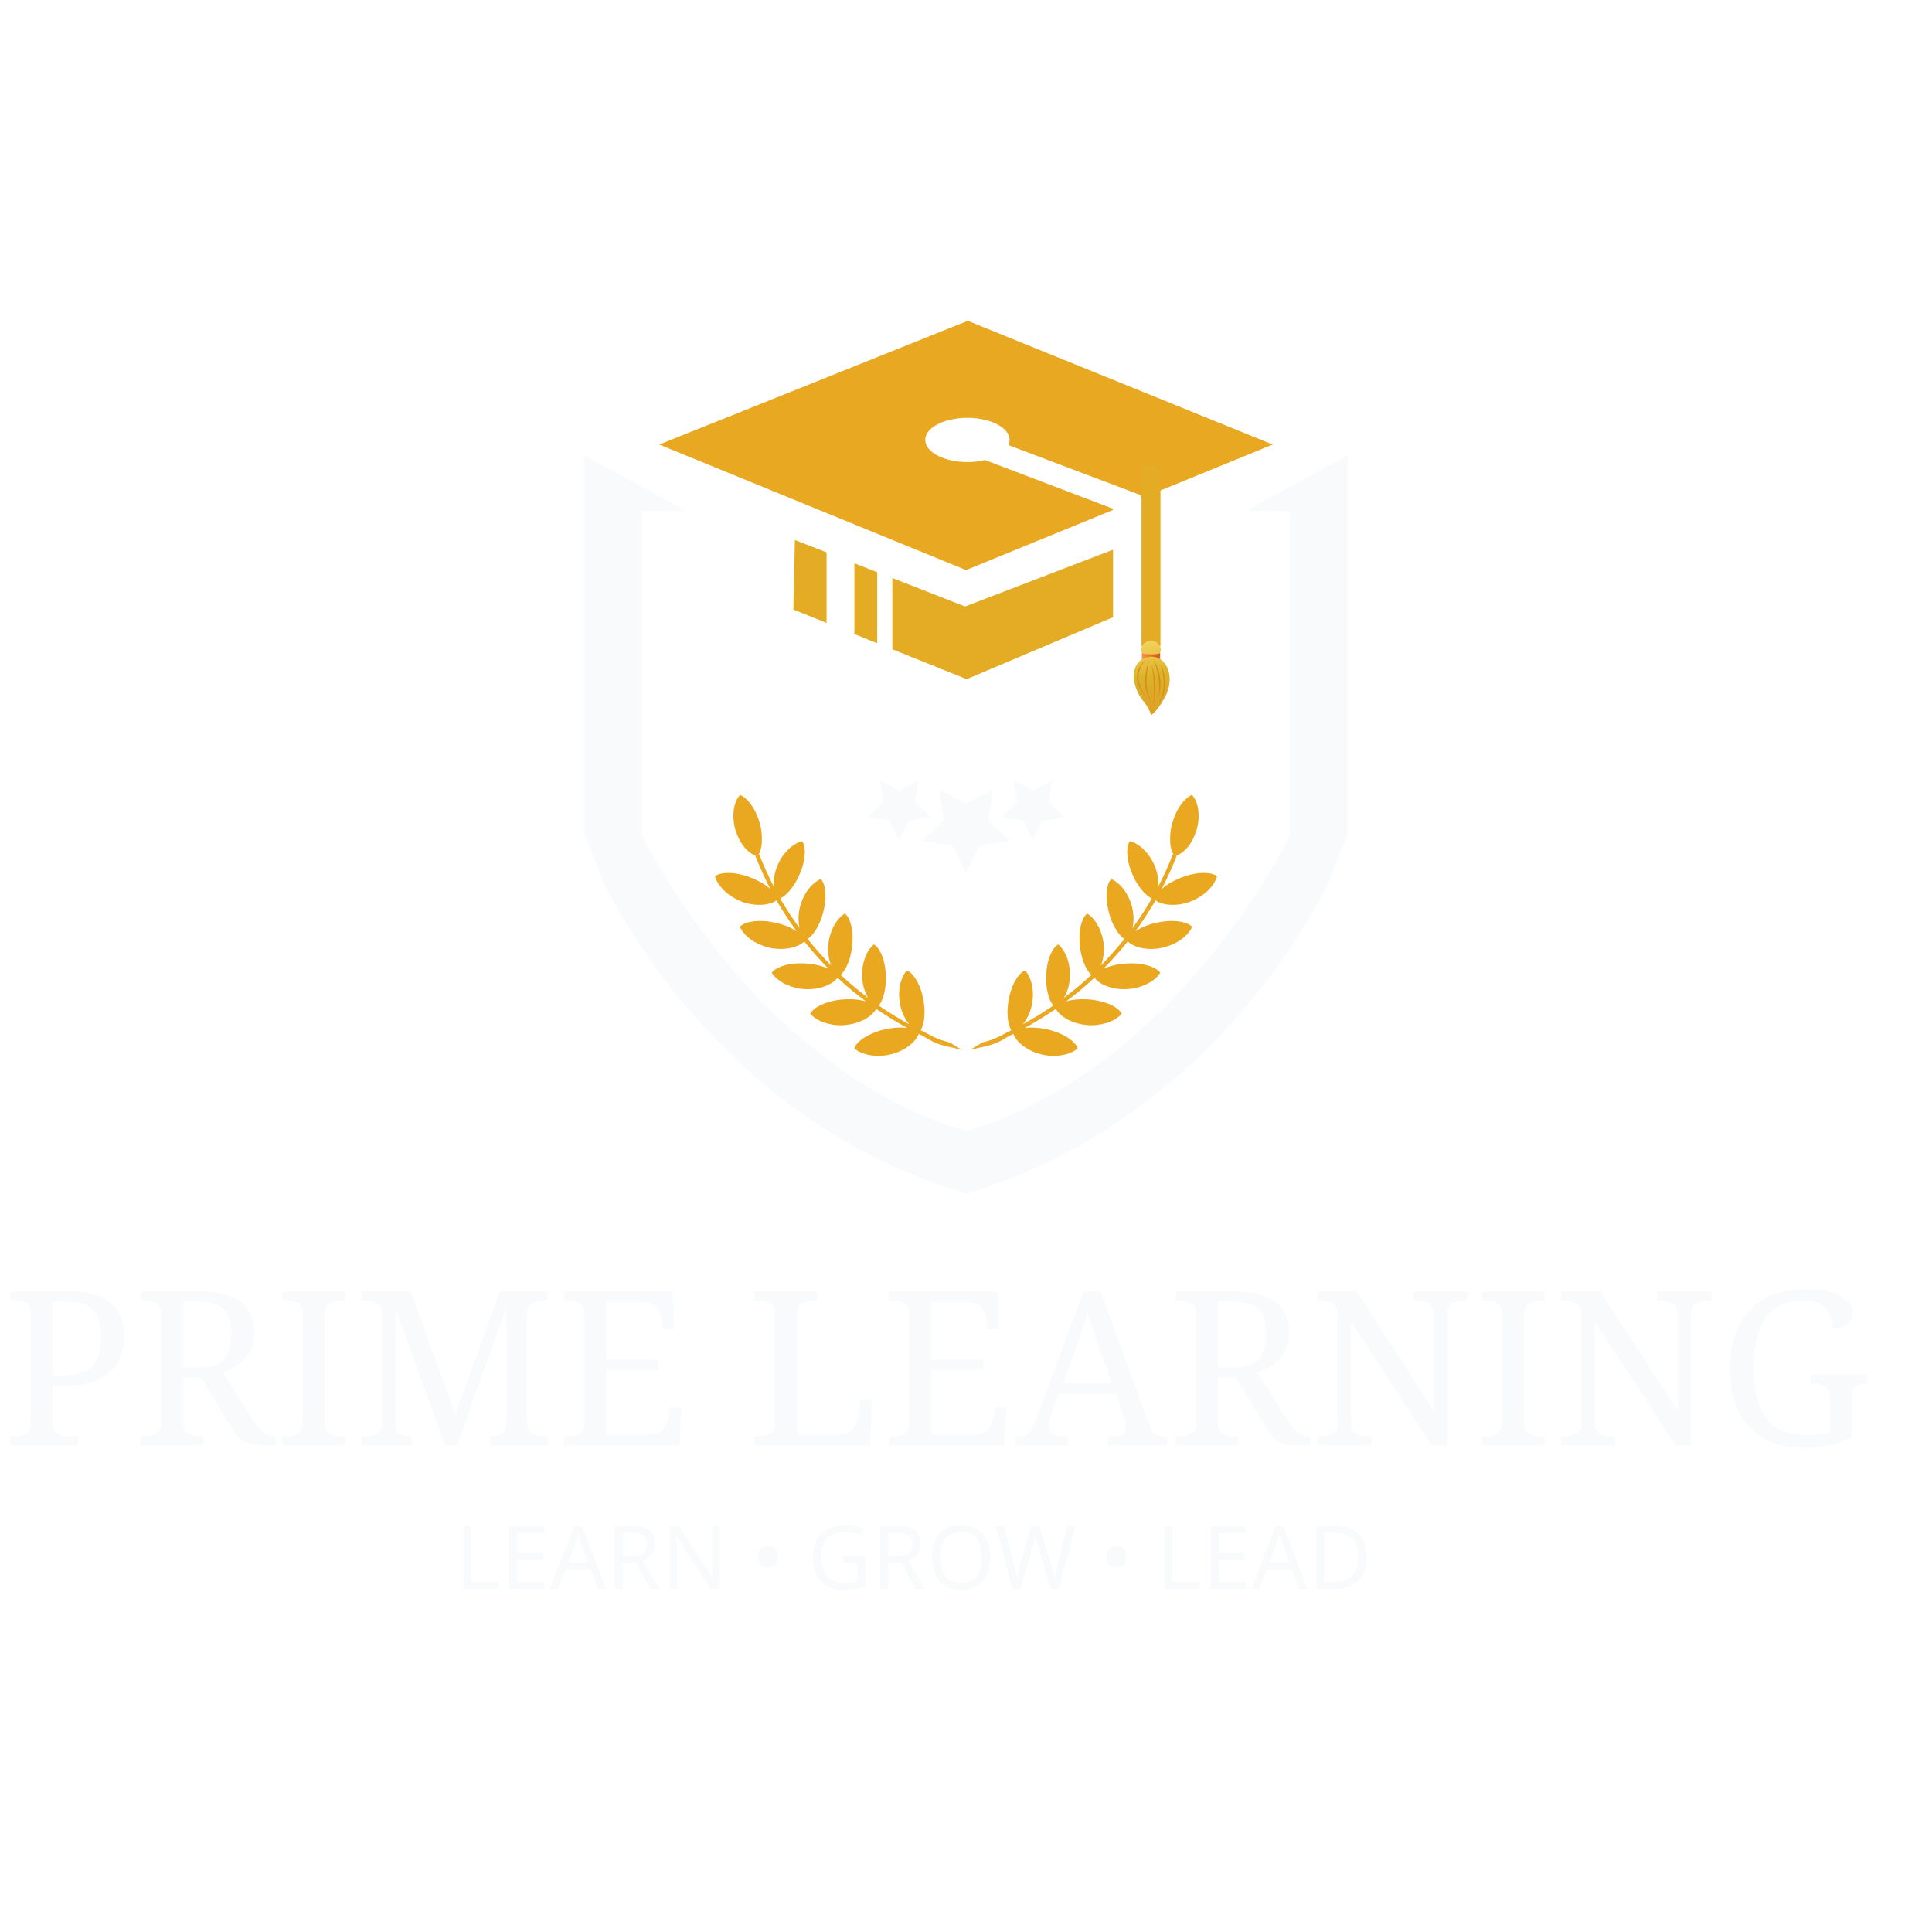
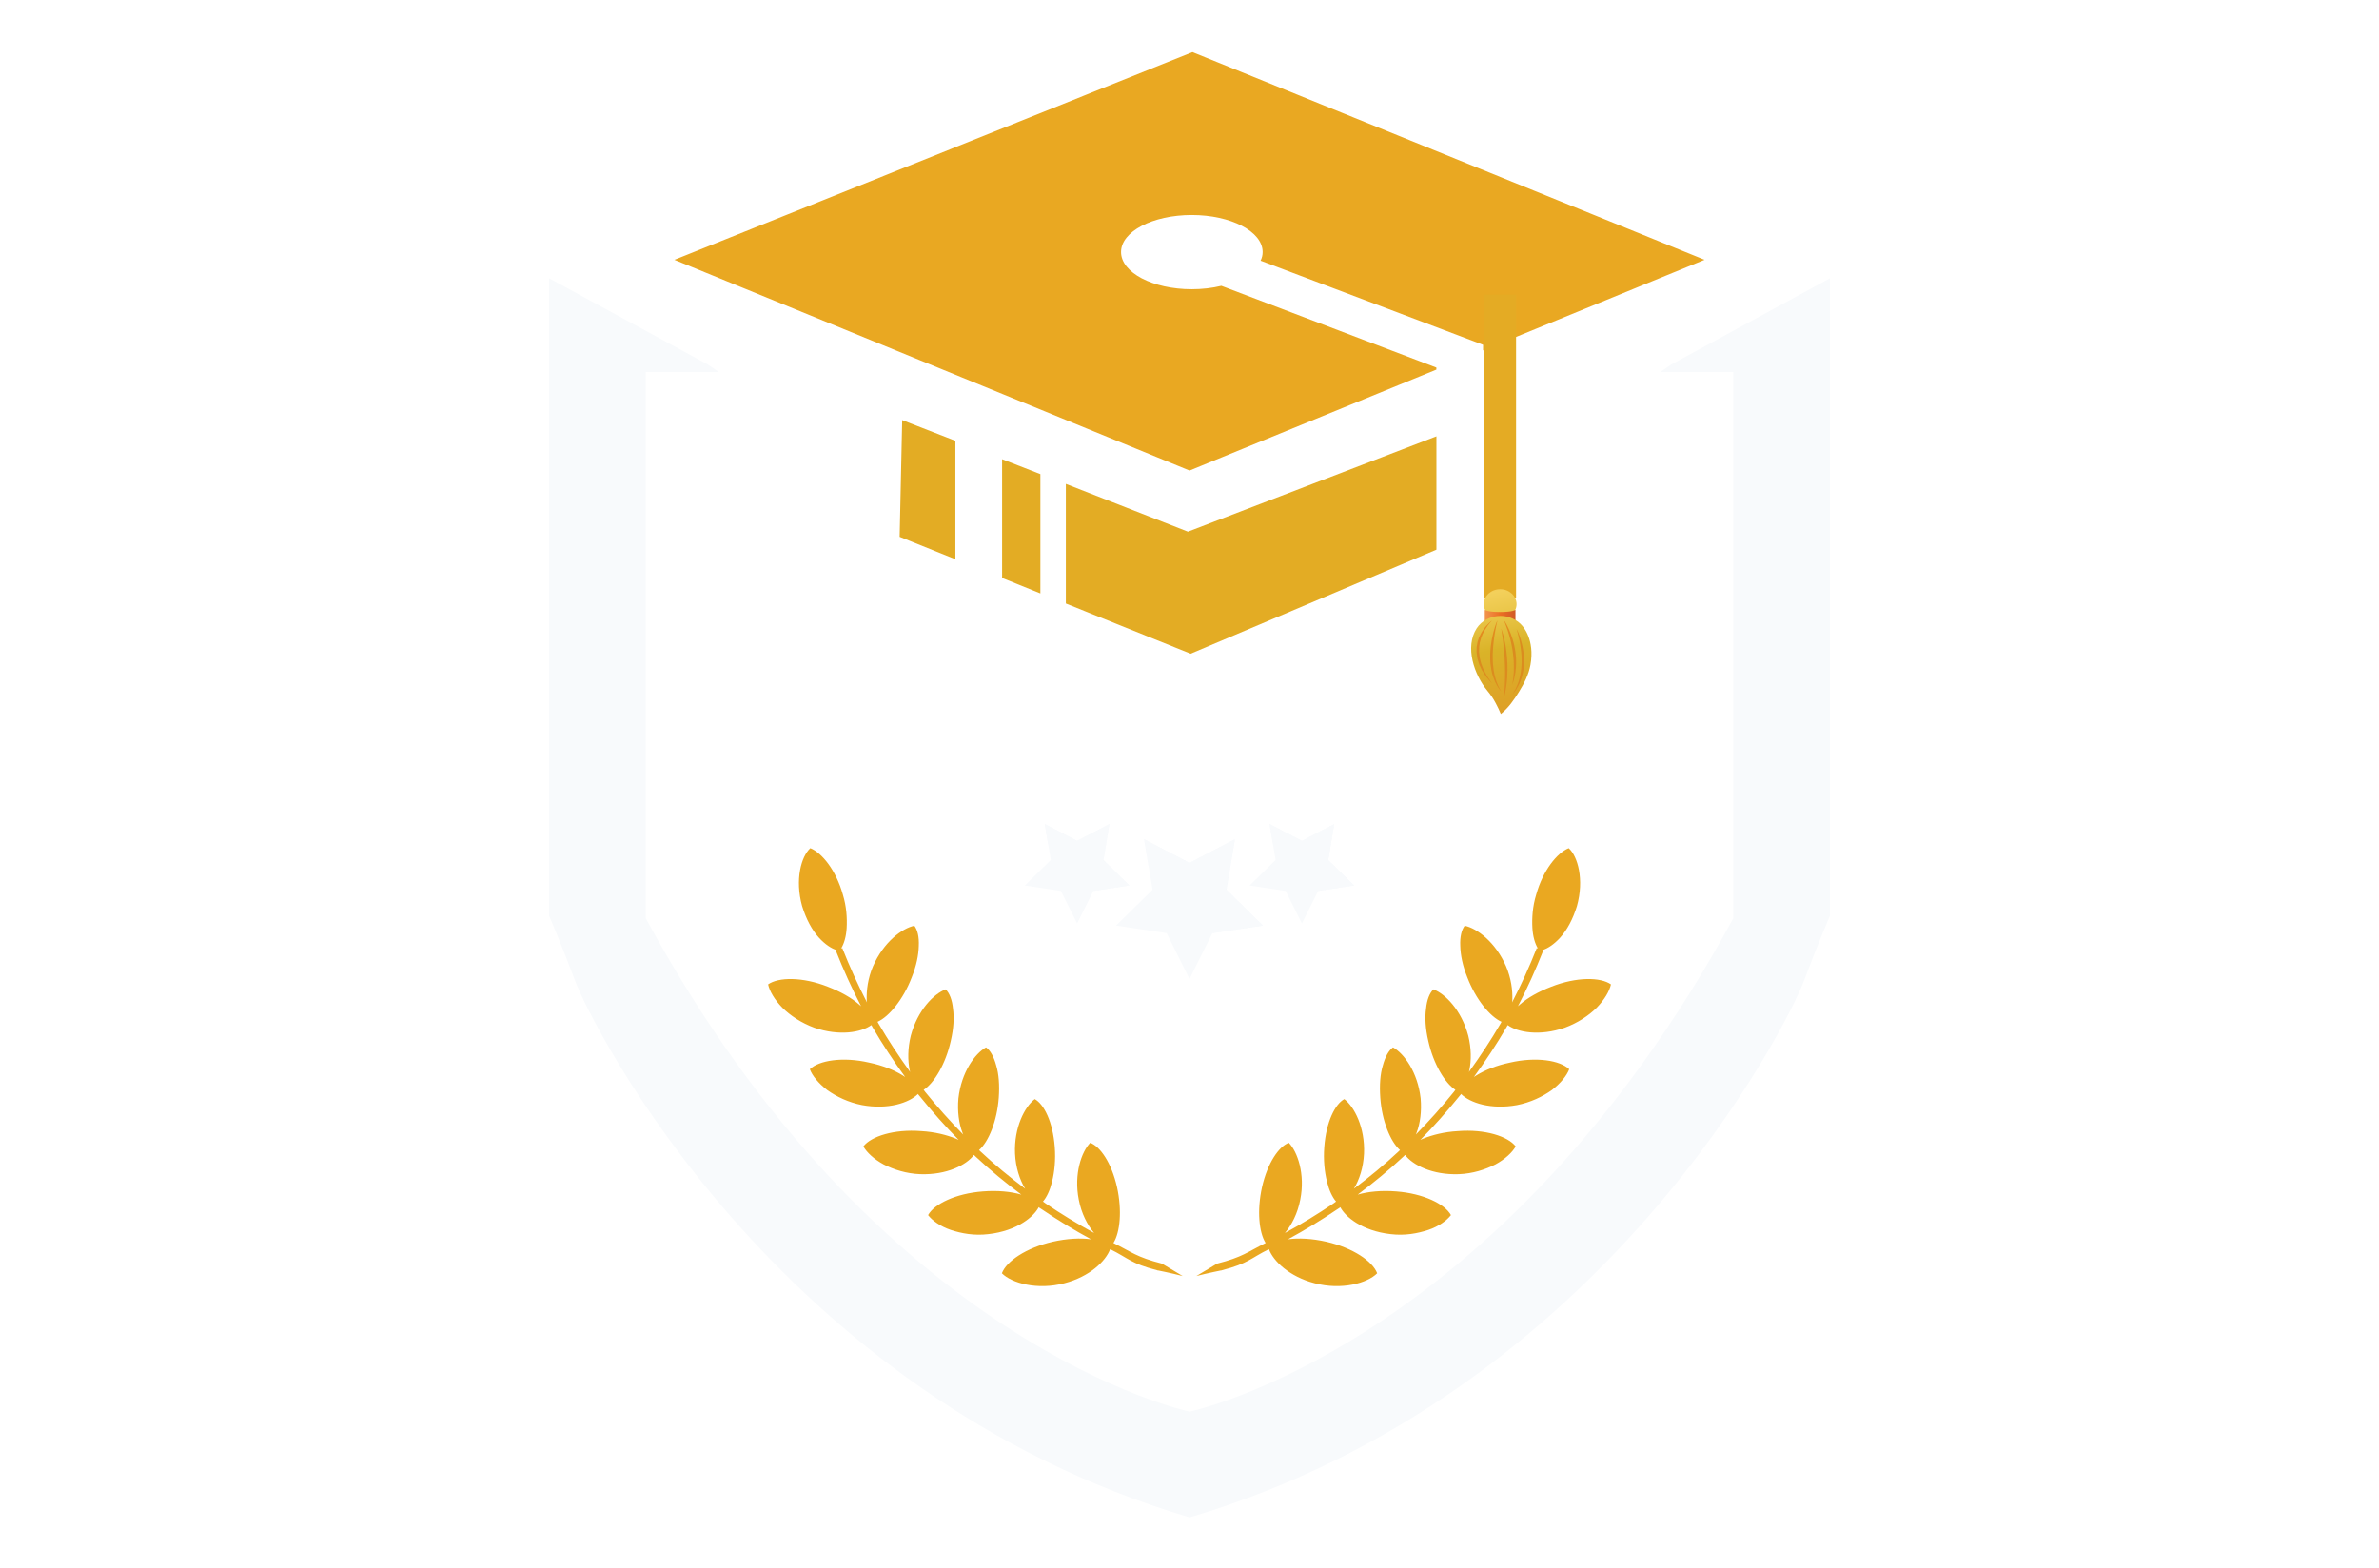
- <svg xmlns="http://www.w3.org/2000/svg" xmlns:xlink="http://www.w3.org/1999/xlink" version="1.1" viewBox="0 0 600 600">
+ <svg xmlns="http://www.w3.org/2000/svg" xmlns:xlink="http://www.w3.org/1999/xlink" version="1.1" viewBox="80 90 440 290">
  <defs>
    <style>
      .st0 {
        fill: #eaa821;
      }

      .st1 {
        fill: url(#linear-gradient1);
      }

      .st2 {
        fill: #f8fafc;
      }

      .st3 {
        fill: #f8fafc;
        font-family: Georgia, Georgia;
        font-size: 67.02px;
      }

      .st4 {
        fill: #f8fafc;
      }

      .st5 {
        isolation: isolate;
      }

      .st6 {
        fill: #e4ab24;
      }

      .st7 {
        fill: #f68c1f;
        mix-blend-mode: darken;
      }

      .st8 {
        fill: #f8fafc;
        font-family: Montserrat-Regular, Montserrat;
        font-size: 27.42px;
      }

      .st9 {
        fill: #e9a822;
      }

      .st10 {
        fill: url(#Orange);
      }

      .st11 {
        fill: #e3ac24;
      }

      .st12 {
        fill: url(#linear-gradient);
      }
    </style>
    <linearGradient id="linear-gradient" x1="355.24" y1="191.15" x2="363.5" y2="230.67" gradientUnits="userSpaceOnUse">
      <stop offset="0" stop-color="#e38b25" />
      <stop offset=".07" stop-color="#e9a73b" />
      <stop offset=".16" stop-color="#f0c452" />
      <stop offset=".21" stop-color="#f3d05b" />
      <stop offset=".32" stop-color="#e9c547" />
      <stop offset=".47" stop-color="#dab328" />
      <stop offset=".75" stop-color="#dea026" />
      <stop offset="1" stop-color="#e38b25" />
    </linearGradient>
    <linearGradient id="Orange" x1="354.61" y1="203.93" x2="360.29" y2="203.93" gradientUnits="userSpaceOnUse">
      <stop offset="0" stop-color="#f2954d" />
      <stop offset=".5" stop-color="#eb6f24" />
      <stop offset="1" stop-color="#d15a27" />
    </linearGradient>
    <linearGradient id="linear-gradient1" x1="353.72" y1="191.48" x2="361.95" y2="230.87" xlink:href="#linear-gradient" />
  </defs>
  <g class="st5">
    <g id="Layer_1">
      <g>
        <g>
          <path class="st0" d="M298.74,326.04c-2.12-.55-4.73-1.07-4.73-1.07.6.14-.17,0,0,0-4.92-1.27-5.28-2.22-8.69-3.9-.8,2.2-3.78,5.09-8.45,6.3-5.02,1.33-9.79-.03-11.57-1.84.84-2.23,4.46-4.69,9.38-5.83,2.69-.61,5.14-.72,7.11-.46-3.11-1.68-6.13-3.53-9.06-5.51h0s-.05-.03-.08-.05c-.16-.11-.33-.22-.5-.33v-.02s-.01-.02-.03-.03c-.51.96-1.49,1.98-2.92,2.88-1.62,1.01-3.79,1.82-6.38,2.11-2.61.32-4.97-.12-6.96-.77-1.98-.67-3.43-1.75-4.21-2.75,1.15-2.07,5.12-4,10.13-4.38,2.76-.22,5.21.04,7.12.59-2.94-2.2-5.78-4.53-8.46-7.04-.1-.1-.2-.2-.31-.3-1.4,1.87-5.05,3.73-9.92,3.56-2.6-.1-4.9-.85-6.77-1.8-1.83-.99-3.14-2.24-3.76-3.34,1.44-1.87,5.68-3.22,10.67-2.83,2.55.14,4.73.71,6.48,1.41.17.07.32.15.48.22-2.48-2.52-4.84-5.17-7.07-7.92h0s-.08-.11-.13-.16c-.1-.12-.21-.25-.31-.37h.02s-.02-.04-.03-.05c-1.66,1.65-5.54,2.94-10.35,2.06-2.53-.5-4.73-1.56-6.44-2.78-1.64-1.26-2.78-2.68-3.22-3.86,1.69-1.63,6.11-2.35,10.97-1.22,2.5.52,4.6,1.38,6.19,2.36.17.1.31.2.47.3-2.16-2.97-4.19-6.04-6.04-9.22-.07-.12-.14-.25-.21-.38-1.9,1.37-5.92,2.07-10.54.49-2.4-.88-4.46-2.25-5.94-3.72-1.44-1.49-2.35-3.06-2.62-4.3,1.91-1.36,6.39-1.41,11.04.43,2.36.91,4.35,2.04,5.76,3.26.15.12.26.23.4.35-1.74-3.35-3.29-6.79-4.68-10.3l.19-.07c-1.03-.31-2.17-1.08-3.29-2.29-1.3-1.42-2.39-3.46-3.13-5.87-1.36-4.9-.16-9.18,1.52-10.71,2.16.87,4.76,4.1,6.01,8.57.69,2.23.81,4.39.71,6.21-.09,1.55-.47,2.87-1.03,3.79l.22-.09c1.35,3.43,2.88,6.78,4.57,10.06-.02-.13-.04-.25-.05-.39-.07-1.88.22-4.07,1.16-6.29,1.95-4.48,5.36-7.03,7.65-7.51.59.77.9,2.07.82,3.74-.04,1.65-.42,3.64-1.32,5.85-1.54,4.02-4.18,7.23-6.31,8.18.07.12.13.23.19.35,1.8,3.08,3.76,6.05,5.85,8.94-.03-.11-.06-.21-.09-.32-.38-1.83-.37-4.07.2-6.39,1.26-4.73,4.26-7.76,6.45-8.58.7.68,1.2,1.92,1.36,3.59.23,1.62.12,3.67-.42,5.97-.93,4.2-3.05,7.76-5.01,9.03.1.13.2.27.3.4,2.21,2.73,4.55,5.36,7.02,7.87-.05-.11-.1-.22-.14-.34-.67-1.73-.96-3.98-.75-6.35.54-4.85,3.07-8.31,5.11-9.44.79.56,1.45,1.74,1.88,3.35.48,1.56.64,3.64.47,5.97-.31,4.31-1.88,8.13-3.64,9.68.1.09.19.19.29.28,2.61,2.45,5.37,4.72,8.23,6.86-1-1.66-1.75-3.9-1.87-6.48-.21-4.85,1.81-8.69,3.65-10.09,1.7.93,3.35,4.19,3.7,8.87.18,2.33-.04,4.59-.51,6.44-.38,1.56-.97,2.82-1.67,3.64.17.12.34.25.51.37,2.89,1.96,5.88,3.78,8.95,5.45-1.25-1.49-2.35-3.61-2.84-6.17-.94-4.75.52-8.87,2.12-10.52,1.81.67,3.93,3.66,4.96,8.23.94,4.28.57,8.33-.67,10.31,3.34,1.65,4.26,2.61,8.97,3.81" />
          <path class="st0" d="M301.27,326.04c2.12-.55,4.73-1.07,4.73-1.07-.6.14.17,0,0,0,4.92-1.27,5.28-2.22,8.69-3.9.8,2.2,3.78,5.09,8.45,6.3,5.02,1.33,9.79-.03,11.57-1.84-.84-2.23-4.46-4.69-9.38-5.83-2.69-.61-5.14-.72-7.11-.46,3.11-1.68,6.13-3.53,9.06-5.51h0s.05-.03.08-.05c.16-.11.33-.22.5-.33v-.02s.01-.02.03-.03c.51.96,1.49,1.98,2.92,2.88,1.62,1.01,3.79,1.82,6.38,2.11,2.61.32,4.97-.12,6.96-.77,1.98-.67,3.43-1.75,4.21-2.75-1.15-2.07-5.12-4-10.13-4.38-2.76-.22-5.21.04-7.12.59,2.94-2.2,5.78-4.53,8.46-7.04.1-.1.2-.2.31-.3,1.4,1.87,5.05,3.73,9.92,3.56,2.6-.1,4.9-.85,6.77-1.8,1.83-.99,3.14-2.24,3.76-3.34-1.44-1.87-5.68-3.22-10.67-2.83-2.55.14-4.73.71-6.48,1.41-.17.07-.32.15-.48.22,2.48-2.52,4.84-5.17,7.07-7.92h0s.08-.11.13-.16c.1-.12.21-.25.31-.37h-.02s.02-.04.03-.05c1.66,1.65,5.54,2.94,10.35,2.06,2.53-.5,4.73-1.56,6.44-2.78,1.64-1.26,2.78-2.68,3.22-3.86-1.69-1.63-6.11-2.35-10.97-1.22-2.5.52-4.6,1.38-6.19,2.36-.17.1-.31.2-.47.3,2.16-2.97,4.19-6.04,6.04-9.22.07-.12.14-.25.21-.38,1.9,1.37,5.92,2.07,10.54.49,2.4-.88,4.46-2.25,5.94-3.72,1.44-1.49,2.35-3.06,2.62-4.3-1.91-1.36-6.39-1.41-11.04.43-2.36.91-4.35,2.04-5.76,3.26-.15.12-.26.23-.4.35,1.74-3.35,3.29-6.79,4.68-10.3l-.19-.07c1.03-.31,2.17-1.08,3.29-2.29,1.3-1.42,2.39-3.46,3.13-5.87,1.36-4.9.16-9.18-1.52-10.71-2.16.87-4.76,4.1-6.01,8.57-.69,2.23-.81,4.39-.71,6.21.09,1.55.47,2.87,1.03,3.79l-.22-.09c-1.35,3.43-2.88,6.78-4.57,10.06.02-.13.04-.25.05-.39.07-1.88-.22-4.07-1.16-6.29-1.95-4.48-5.36-7.03-7.65-7.51-.59.77-.9,2.07-.82,3.74.04,1.65.42,3.64,1.32,5.85,1.54,4.02,4.18,7.23,6.31,8.18-.07.12-.13.23-.19.35-1.8,3.08-3.76,6.05-5.85,8.94.03-.11.06-.21.09-.32.38-1.83.37-4.07-.2-6.39-1.26-4.73-4.26-7.76-6.45-8.58-.7.68-1.2,1.92-1.36,3.59-.23,1.62-.12,3.67.42,5.97.93,4.2,3.05,7.76,5.01,9.03-.1.13-.2.27-.3.4-2.21,2.73-4.55,5.36-7.02,7.87.05-.11.1-.22.14-.34.67-1.73.96-3.98.75-6.35-.54-4.85-3.07-8.31-5.11-9.44-.79.56-1.45,1.74-1.88,3.35-.48,1.56-.64,3.64-.47,5.97.31,4.31,1.88,8.13,3.64,9.68-.1.09-.19.19-.29.28-2.61,2.45-5.37,4.72-8.23,6.86,1-1.66,1.75-3.9,1.87-6.48.21-4.85-1.81-8.69-3.65-10.09-1.7.93-3.35,4.19-3.7,8.87-.18,2.33.04,4.59.51,6.44.38,1.56.97,2.82,1.67,3.64-.17.12-.34.25-.51.37-2.89,1.96-5.88,3.78-8.95,5.45,1.25-1.49,2.35-3.61,2.84-6.17.94-4.75-.52-8.87-2.12-10.52-1.81.67-3.93,3.66-4.96,8.23-.94,4.28-.57,8.33.67,10.31-3.34,1.65-4.26,2.61-8.97,3.81" />
        </g>
        <g>
          <polygon class="st11" points="246.86 167.71 256.7 171.54 256.7 193.45 246.39 189.3 246.86 167.71" />
          <polygon class="st11" points="265.34 174.94 272.42 177.7 272.42 199.77 265.34 196.91 265.34 174.94" />
          <polygon class="st11" points="345.67 170.71 345.67 191.68 300.21 210.92 277.13 201.64 277.13 179.51 299.71 188.35 345.67 170.71" />
          <path class="st9" d="M395.27,138.06l-94.72-38.42-95.82,38.42,95.28,38.98,45.65-18.67v-.38l-39.77-15.12c-1.67.41-3.52.63-5.47.63-7.23,0-13.08-3.08-13.08-6.88s5.85-6.85,13.08-6.85,13.11,3.05,13.11,6.85c0,.57-.13,1.1-.38,1.6l41.15,15.56v1.04l40.96-16.76Z" />
          <rect class="st6" x="354.51" y="144.49" width="5.89" height="56.13" />
          <g>
            <path class="st12" d="M360.49,201.75c0,1.53-1.36,2.76-3.03,2.76s-3.03-1.24-3.03-2.76,1.36-2.76,3.03-2.76,3.03,1.24,3.03,2.76Z" />
            <path class="st10" d="M357.45,203.21c-2.38,0-2.84-.4-2.84-.4v2.24h5.68v-2.24s-.46.4-2.83.4Z" />
            <path class="st1" d="M361.6,205.81c-.96-1.16-2.47-1.88-4.08-1.88-1.79,0-3.48.88-4.4,2.29-2.24,3.45-.47,8.6,1.99,11.57.15.18.29.36.43.54.03.04.06.09.09.13.1.15.21.29.31.44.02.04.05.08.07.11.11.16.21.32.3.48.01.02.02.04.03.06.11.18.21.37.31.55.38.7.69,1.38.93,1.96,1.43-1.13,2.43-2.6,3.35-4.08.97-1.57,1.81-3.2,2.13-4.99.86-4.74-1.48-7.2-1.48-7.19Z" />
            <path class="st7" d="M355.92,204.84s-.15.14-.39.42c-.24.27-.55.68-.86,1.2-.17.25-.3.55-.46.85-.07.16-.12.32-.19.49-.07.17-.13.33-.17.51-.05.18-.1.36-.15.54-.03.19-.05.37-.08.56l-.04.28v.29s-.02.58-.02.58c.03.39.07.77.13,1.15.11.37.17.75.29,1.1.14.34.27.68.39,1,.15.31.32.59.46.86.07.13.14.26.2.38.08.12.15.23.22.33.14.21.26.39.36.54.19.3.31.48.31.48,0,0-.14-.16-.38-.43-.12-.14-.26-.31-.43-.5-.08-.1-.17-.2-.26-.31-.08-.12-.16-.24-.24-.37-.16-.26-.35-.54-.54-.85-.15-.32-.31-.66-.47-1.01-.14-.36-.23-.75-.35-1.14-.07-.4-.12-.81-.16-1.21l.02-.61v-.31s.06-.3.06-.3c.04-.2.07-.4.1-.59.06-.19.12-.38.18-.56.05-.19.12-.36.21-.53.08-.17.15-.34.24-.49.18-.31.35-.6.54-.85.17-.26.37-.47.54-.66.18-.18.33-.34.47-.47.27-.25.45-.37.45-.37Z" />
            <path class="st7" d="M356.94,204.84s-.05.21-.13.57c-.04.18-.09.4-.14.65-.05.25-.1.54-.16.85-.11.62-.21,1.35-.29,2.13-.05.39-.07.79-.1,1.21-.04.41-.03.83-.04,1.24,0,.42.03.83.04,1.24.05.41.08.81.13,1.2.08.38.13.76.22,1.11.1.34.18.68.28.97.12.29.23.56.32.8.09.24.23.43.31.6.18.33.28.52.28.52,0,0-.13-.17-.36-.48-.1-.16-.27-.33-.39-.57-.13-.23-.27-.5-.41-.79-.13-.3-.24-.63-.37-.98-.12-.35-.2-.73-.29-1.13-.07-.39-.12-.81-.18-1.22-.02-.42-.06-.85-.05-1.27.02-.43,0-.85.05-1.27.03-.42.08-.83.14-1.22.05-.4.13-.77.2-1.13.07-.36.16-.69.23-1,.16-.62.34-1.12.46-1.48.13-.35.21-.55.21-.55Z" />
            <path class="st7" d="M357.68,206.33s.08.19.18.54c.1.35.26.84.38,1.44.07.3.13.63.19.98.06.35.13.71.17,1.1.1.76.17,1.58.2,2.4.02.41,0,.82.01,1.22,0,.4-.03.8-.04,1.19,0,.38-.07.75-.1,1.1-.03.35-.08.68-.13.99-.08.61-.21,1.11-.28,1.46-.08.35-.13.55-.13.55,0,0,.02-.2.04-.56.02-.18.04-.39.06-.64.02-.25.03-.53.05-.83.02-.3.05-.63.05-.98,0-.35.03-.72.03-1.1,0-.38.01-.77,0-1.17,0-.4,0-.8-.03-1.21-.02-.81-.08-1.62-.14-2.38-.07-.76-.13-1.47-.22-2.07-.08-.61-.15-1.11-.21-1.46-.06-.35-.09-.56-.09-.56Z" />
            <path class="st7" d="M358.14,204.68s.12.16.29.46c.17.3.42.73.65,1.27.24.54.49,1.18.7,1.88.09.35.21.71.28,1.09.08.37.16.76.21,1.14.06.38.09.77.12,1.15.04.38.02.76.02,1.12.01.36-.04.71-.07,1.05-.02.17-.03.33-.05.48-.03.15-.06.3-.08.45-.05.29-.1.55-.16.78-.07.23-.13.43-.18.59-.1.32-.16.51-.16.51,0,0,.03-.19.07-.52.03-.17.06-.37.09-.6.02-.23.04-.49.07-.78.01-.14.03-.29.04-.44,0-.15,0-.31,0-.48,0-.33.02-.67,0-1.03,0-.36-.02-.72-.06-1.09-.03-.37-.07-.75-.13-1.13-.04-.38-.12-.75-.19-1.12-.06-.37-.16-.73-.24-1.08-.1-.34-.17-.68-.27-1-.09-.32-.18-.61-.28-.89-.19-.55-.35-1-.48-1.31-.13-.31-.21-.49-.21-.49Z" />
            <path class="st7" d="M360.49,206.33s.39.71.74,1.85c.08.29.18.6.25.93.09.33.16.68.22,1.05.07.37.1.75.14,1.14.02.39.04.79.04,1.19-.03.4-.02.8-.09,1.19-.06.39-.1.77-.21,1.14-.09.36-.18.72-.32,1.04-.14.32-.23.63-.39.9-.14.27-.28.51-.4.72-.14.2-.28.37-.38.52-.22.28-.34.44-.34.44,0,0,.1-.18.27-.48.09-.15.2-.33.31-.55.09-.22.19-.47.32-.74.14-.26.2-.58.31-.89.11-.32.16-.67.24-1.02.09-.35.11-.73.16-1.1.06-.38.04-.77.07-1.15,0-.39,0-.77-.02-1.15-.04-.38-.04-.76-.1-1.12-.04-.36-.09-.71-.14-1.04-.05-.33-.12-.64-.18-.93-.13-.57-.24-1.05-.34-1.38-.09-.33-.15-.52-.15-.52Z" />
          </g>
        </g>
        <path class="st4" d="M418.46,141.47v117.93s-2.04,4.63-4.84,12.09c-2.77,7.46-36.77,76.37-113.6,99.19-76.86-22.82-110.86-91.73-113.63-99.19-2.8-7.46-4.84-12.09-4.84-12.09v-117.93l29.37,15.96,2.01,1.37h-13.5v101.05c43.08,79.39,100.59,91.27,100.59,91.27,0,0,57.49-11.88,100.56-91.27v-101.05h-13.5l2.01-1.37,29.37-15.96Z" />
-         <text class="st3" transform="translate(.71 448.92)">
-           <tspan x="0" y="0">PRIME LEARNING</tspan>
-         </text>
-         <text class="st8" transform="translate(141.15 493.47)">
-           <tspan x="0" y="0">LEARN • GROW • LEAD</tspan>
-         </text>
        <g>
          <g>
            <polygon class="st2" points="300 271.09 304.23 262.61 313.6 261.21 306.84 254.58 308.4 245.23 300 249.61 291.6 245.23 293.17 254.58 286.41 261.21 295.78 262.61 300 271.09" />
            <path class="st2" d="M306.84,254.58l1.56-9.34-8.4,4.37-8.4-4.37.88,5.24c.1,0,13.49-1.18,11.75,12.14l9.37-1.4-6.76-6.64Z" />
          </g>
          <g>
            <polygon class="st2" points="279.22 260.83 282.22 254.8 288.89 253.8 284.08 249.08 285.2 242.43 279.22 245.54 273.24 242.43 274.35 249.08 269.54 253.8 276.21 254.8 279.22 260.83" />
            <path class="st2" d="M284.08,249.08l1.11-6.65-5.98,3.11-5.98-3.11.62,3.73c.07,0,9.6-.84,8.36,8.64l6.67-1-4.81-4.73Z" />
          </g>
          <g>
            <polygon class="st2" points="320.79 260.83 323.8 254.8 330.47 253.8 325.66 249.08 326.77 242.43 320.79 245.54 314.81 242.43 315.93 249.08 311.12 253.8 317.78 254.8 320.79 260.83" />
            <path class="st2" d="M325.66,249.08l1.11-6.65-5.98,3.11-5.98-3.11.62,3.73c.07,0,9.6-.84,8.36,8.64l6.67-1-4.81-4.73Z" />
          </g>
        </g>
      </g>
    </g>
  </g>
</svg>
